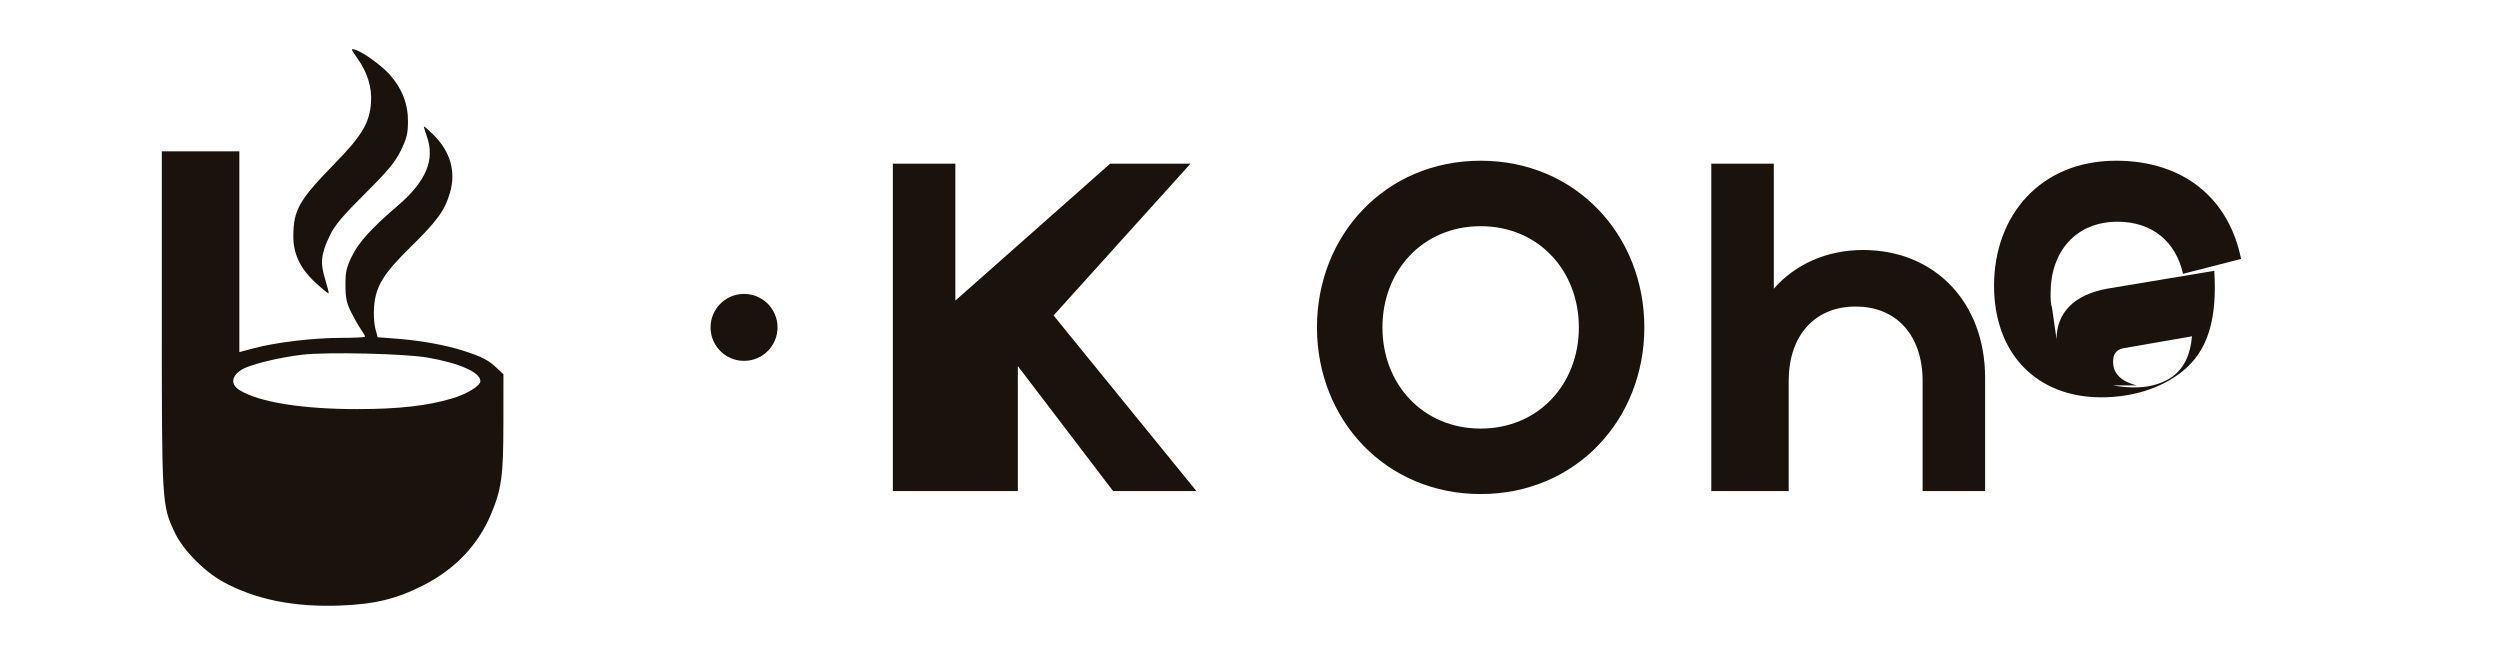
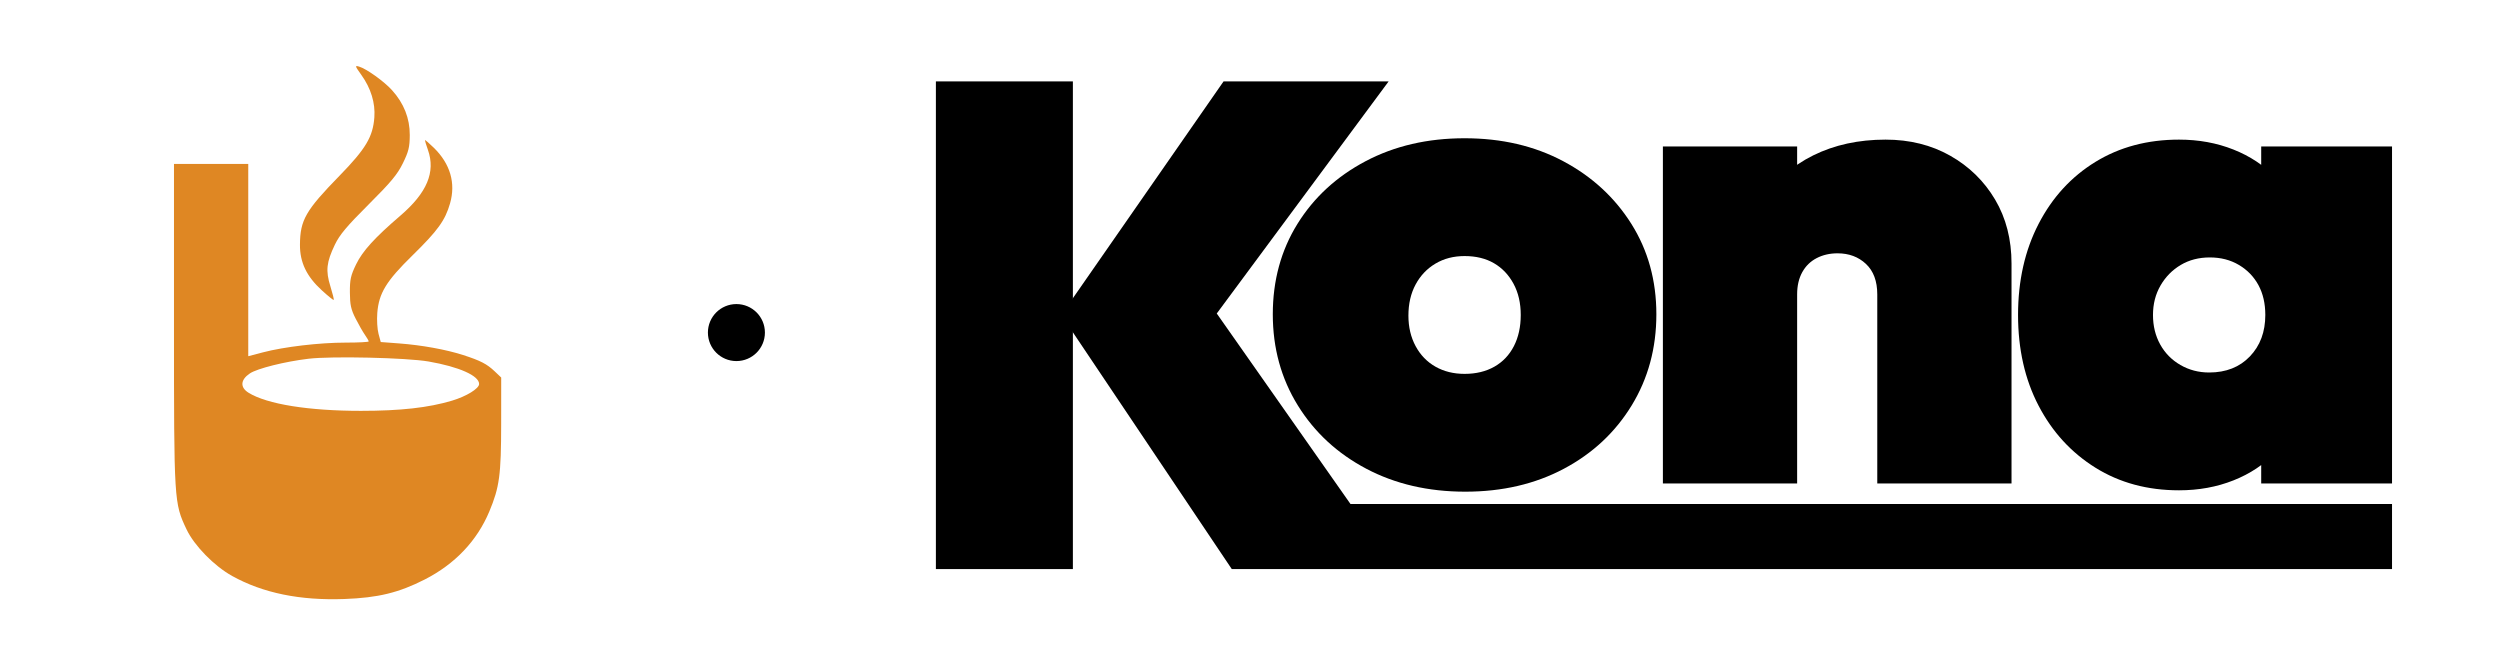
- <svg xmlns="http://www.w3.org/2000/svg" viewBox="0 0 168 44" fill="none" role="img" aria-label="Kona">
-   <g transform="translate(8.056338 0.873239) scale(0.1408451)">
-     <path fill="#1A120C" fill-rule="evenodd" d="M 113.344 21.663 C 118.089 28.286, 120.341 35.629, 119.816 42.763 C 119.100 52.490, 115.550 58.448, 102.488 71.843 C 85.556 89.208, 82.844 93.929, 82.754 106.189 C 82.690 115.016, 86.038 122.006, 93.670 128.981 C 96.740 131.787, 99.401 133.932, 99.585 133.748 C 99.769 133.564, 99.016 130.513, 97.912 126.966 C 95.488 119.176, 95.938 114.983, 100.140 106.225 C 102.515 101.273, 106.053 97.055, 116.913 86.225 C 128.141 75.027, 131.296 71.230, 134.048 65.601 C 136.896 59.776, 137.426 57.597, 137.453 51.601 C 137.490 43.277, 134.533 35.810, 128.598 29.240 C 124.631 24.849, 115.850 18.567, 112.189 17.500 C 110.035 16.872, 110.113 17.154, 113.344 21.663 M 145 54.166 C 145 54.486, 145.675 56.662, 146.500 59 C 150.395 70.040, 146.055 80.375, 132.720 91.809 C 119.995 102.720, 113.937 109.385, 110.731 116 C 108.032 121.569, 107.587 123.574, 107.627 130 C 107.665 136.171, 108.168 138.475, 110.465 143 C 112 146.025, 114.099 149.694, 115.128 151.154 C 116.158 152.614, 117 154.077, 117 154.404 C 117 154.732, 111.848 155, 105.551 155 C 92.496 155, 74.880 157.076, 64.250 159.868 L 57 161.771 57 113.886 L 57 66 38.500 66 L 20 66 20 146.042 C 20 234.344, 20.034 234.898, 26.242 248 C 30.100 256.141, 40.019 266.280, 49 271.262 C 64.310 279.755, 82.791 283.541, 104.938 282.720 C 121.668 282.101, 131.946 279.600, 144.916 272.991 C 159.952 265.331, 170.963 253.739, 177.071 239.138 C 182.145 227.011, 182.963 220.959, 182.983 195.446 L 183 172.392 179.750 169.308 C 175.867 165.623, 172.654 163.965, 164 161.181 C 155.469 158.437, 143.442 156.256, 132.131 155.402 L 123 154.713 121.888 150.607 C 121.277 148.348, 121.001 143.683, 121.274 140.240 C 122.060 130.346, 125.697 124.393, 138.794 111.563 C 151.454 99.162, 155.076 94.150, 157.518 85.653 C 160.421 75.552, 157.644 65.992, 149.477 57.978 C 147.015 55.561, 145 53.846, 145 54.166 M 87 163.038 C 75.279 164.437, 61.449 167.897, 57.813 170.340 C 53.071 173.524, 52.826 177.306, 57.186 179.998 C 66.377 185.674, 87.075 189.002, 113.128 188.994 C 132.845 188.988, 146.742 187.431, 158.500 183.912 C 165.685 181.762, 172 177.885, 172 175.623 C 172 171.489, 162.053 167.059, 146.819 164.410 C 135.916 162.514, 98.566 161.657, 87 163.038" />
+ <svg xmlns="http://www.w3.org/2000/svg" viewBox="0 0 210.48 56" fill="none" role="img" aria-label="Kona">
+   <g transform="translate(4.0 4.0) scale(0.1690141) translate(43 -8)">
+     <path fill="#DF8723" fill-rule="evenodd" d="M 113.344 21.663 C 118.089 28.286, 120.341 35.629, 119.816 42.763 C 119.100 52.490, 115.550 58.448, 102.488 71.843 C 85.556 89.208, 82.844 93.929, 82.754 106.189 C 82.690 115.016, 86.038 122.006, 93.670 128.981 C 96.740 131.787, 99.401 133.932, 99.585 133.748 C 99.769 133.564, 99.016 130.513, 97.912 126.966 C 95.488 119.176, 95.938 114.983, 100.140 106.225 C 102.515 101.273, 106.053 97.055, 116.913 86.225 C 128.141 75.027, 131.296 71.230, 134.048 65.601 C 136.896 59.776, 137.426 57.597, 137.453 51.601 C 137.490 43.277, 134.533 35.810, 128.598 29.240 C 124.631 24.849, 115.850 18.567, 112.189 17.500 C 110.035 16.872, 110.113 17.154, 113.344 21.663 M 145 54.166 C 145 54.486, 145.675 56.662, 146.500 59 C 150.395 70.040, 146.055 80.375, 132.720 91.809 C 119.995 102.720, 113.937 109.385, 110.731 116 C 108.032 121.569, 107.587 123.574, 107.627 130 C 107.665 136.171, 108.168 138.475, 110.465 143 C 112 146.025, 114.099 149.694, 115.128 151.154 C 116.158 152.614, 117 154.077, 117 154.404 C 117 154.732, 111.848 155, 105.551 155 C 92.496 155, 74.880 157.076, 64.250 159.868 L 57 161.771 57 113.886 L 57 66 38.500 66 L 20 66 20 146.042 C 20 234.344, 20.034 234.898, 26.242 248 C 30.100 256.141, 40.019 266.280, 49 271.262 C 64.310 279.755, 82.791 283.541, 104.938 282.720 C 121.668 282.101, 131.946 279.600, 144.916 272.991 C 159.952 265.331, 170.963 253.739, 177.071 239.138 C 182.145 227.011, 182.963 220.959, 182.983 195.446 L 183 172.392 179.750 169.308 C 175.867 165.623, 172.654 163.965, 164 161.181 C 155.469 158.437, 143.442 156.256, 132.131 155.402 L 123 154.713 121.888 150.607 C 121.277 148.348, 121.001 143.683, 121.274 140.240 C 122.060 130.346, 125.697 124.393, 138.794 111.563 C 151.454 99.162, 155.076 94.150, 157.518 85.653 C 160.421 75.552, 157.644 65.992, 149.477 57.978 C 147.015 55.561, 145 53.846, 145 54.166 M 87 163.038 C 75.279 164.437, 61.449 167.897, 57.813 170.340 C 53.071 173.524, 52.826 177.306, 57.186 179.998 C 66.377 185.674, 87.075 189.002, 113.128 188.994 C 132.845 188.988, 146.742 187.431, 158.500 183.912 C 165.685 181.762, 172 177.885, 172 175.623 C 172 171.489, 162.053 167.059, 146.819 164.410 C 135.916 162.514, 98.566 161.657, 87 163.038" />
  </g>
-   <circle cx="50" cy="22" r="2.25" fill="#1A120C" />
-   <path fill="#1A120C" d="M60 11h4.2v9.2L74.6 11H80l-9.2 10.2L80.4 33H74.8l-6.4-8.4V33H60V11z" />
-   <path fill="#1A120C" d="M88.5 22c0-6.2 4.6-11.2 11-11.2S110.5 15.8 110.5 22 105.9 33.2 99.5 33.2 88.5 28.2 88.5 22zm4.4 0c0 3.8 2.7 6.8 6.6 6.8s6.6-3 6.6-6.8-2.7-6.8-6.6-6.8-6.6 3-6.6 6.8z" />
-   <path fill="#1A120C" d="M115 11h4.2v8.4c1.4-1.6 3.5-2.6 6-2.6 4.8 0 8.2 3.5 8.2 8.6V33h-4.2v-7.4c0-3-1.7-5-4.5-5s-4.5 2-4.5 5V33H115V11z" />
-   <path fill="#1A120C" d="M138.2 22.8c0-1.8 1.2-3 3.4-3.4l7.2-1.2c.2 3.2-.4 5.4-2.2 6.8-1.4 1.1-3.3 1.7-5.4 1.7-4.3 0-7.2-2.9-7.2-7.5 0-4.7 3.1-8.4 8.2-8.4 4.6 0 7.6 2.6 8.4 6.6l-3.9 1c-.5-2.2-2.1-3.5-4.4-3.5-2.8 0-4.5 2-4.5 4.8 0 .4 0 .7.1 1zm3.8 3.1c1.7.3 3 .1 4-.6.8-.6 1.2-1.5 1.3-2.7l-4.6.8c-.5.1-.7.4-.7.9 0 .7.4 1.3 1.6 1.6z" />
+   <circle cx="62.00" cy="28.0" r="2.4" fill="#000000" />
+   <g transform="translate(72.00 0.422) scale(0.8480326)">
+     <path fill="#000000" d="M8.012 56.0V7.584H21.612V56.0Z" />
+     <path fill="#000000" d="M37.388 56.0 20.456 30.772 36.572 7.584H52.96L34.328 32.744V28.392L49.173 49.54H152.576V56.0Z" />
+     <path fill="#000000" d="M60.568 48.316Q55.06 48.316 50.742 46.038Q46.424 43.76 43.942 39.748Q41.46 35.736 41.46 30.704Q41.46 25.672 43.908 21.728Q46.356 17.784 50.674 15.506Q54.992 13.228 60.5 13.228Q66.008 13.228 70.292 15.506Q74.576 17.784 77.058 21.728Q79.54 25.672 79.54 30.704Q79.54 35.736 77.092 39.748Q74.644 43.76 70.36 46.038Q66.076 48.316 60.568 48.316ZM60.5 36.62Q62.2 36.62 63.458 35.906Q64.716 35.192 65.396 33.866Q66.076 32.54 66.076 30.772Q66.076 29.004 65.362 27.678Q64.648 26.352 63.424 25.638Q62.2 24.924 60.5 24.924Q58.868 24.924 57.61 25.672Q56.352 26.42 55.638 27.746Q54.924 29.072 54.924 30.84Q54.924 32.54 55.638 33.866Q56.352 35.192 57.61 35.906Q58.868 36.62 60.5 36.62Z" />
+     <path fill="#000000" d="M101.472 47.5V28.732Q101.472 26.76 100.35 25.706Q99.228 24.652 97.528 24.652Q96.372 24.652 95.454 25.128Q94.536 25.604 94.026 26.522Q93.516 27.44 93.516 28.732L88.348 26.42Q88.348 22.34 90.15 19.416Q91.952 16.492 95.114 14.928Q98.276 13.364 102.288 13.364Q105.892 13.364 108.714 14.962Q111.536 16.56 113.168 19.314Q114.8 22.068 114.8 25.672V47.5ZM80.188 47.5V14.044H93.516V47.5Z" />
+     <path fill="#000000" d="M131.428 48.18Q126.736 48.18 123.132 45.936Q119.528 43.692 117.488 39.782Q115.448 35.872 115.448 30.772Q115.448 25.672 117.488 21.728Q119.528 17.784 123.132 15.574Q126.736 13.364 131.428 13.364Q134.352 13.364 136.834 14.35Q139.316 15.336 140.982 17.104Q142.648 18.872 143.124 21.184V40.36Q142.648 42.672 140.982 44.44Q139.316 46.208 136.834 47.194Q134.352 48.18 131.428 48.18ZM134.42 36.484Q136.936 36.484 138.466 34.886Q139.996 33.288 139.996 30.772Q139.996 29.072 139.316 27.814Q138.636 26.556 137.378 25.808Q136.12 25.06 134.488 25.06Q132.856 25.06 131.598 25.808Q130.34 26.556 129.592 27.848Q128.844 29.14 128.844 30.772Q128.844 32.404 129.558 33.696Q130.272 34.988 131.564 35.736Q132.856 36.484 134.42 36.484ZM139.588 47.5V38.524L141.424 30.364L139.588 22.272V14.044H152.576V47.5Z" />
+   </g>
</svg>
